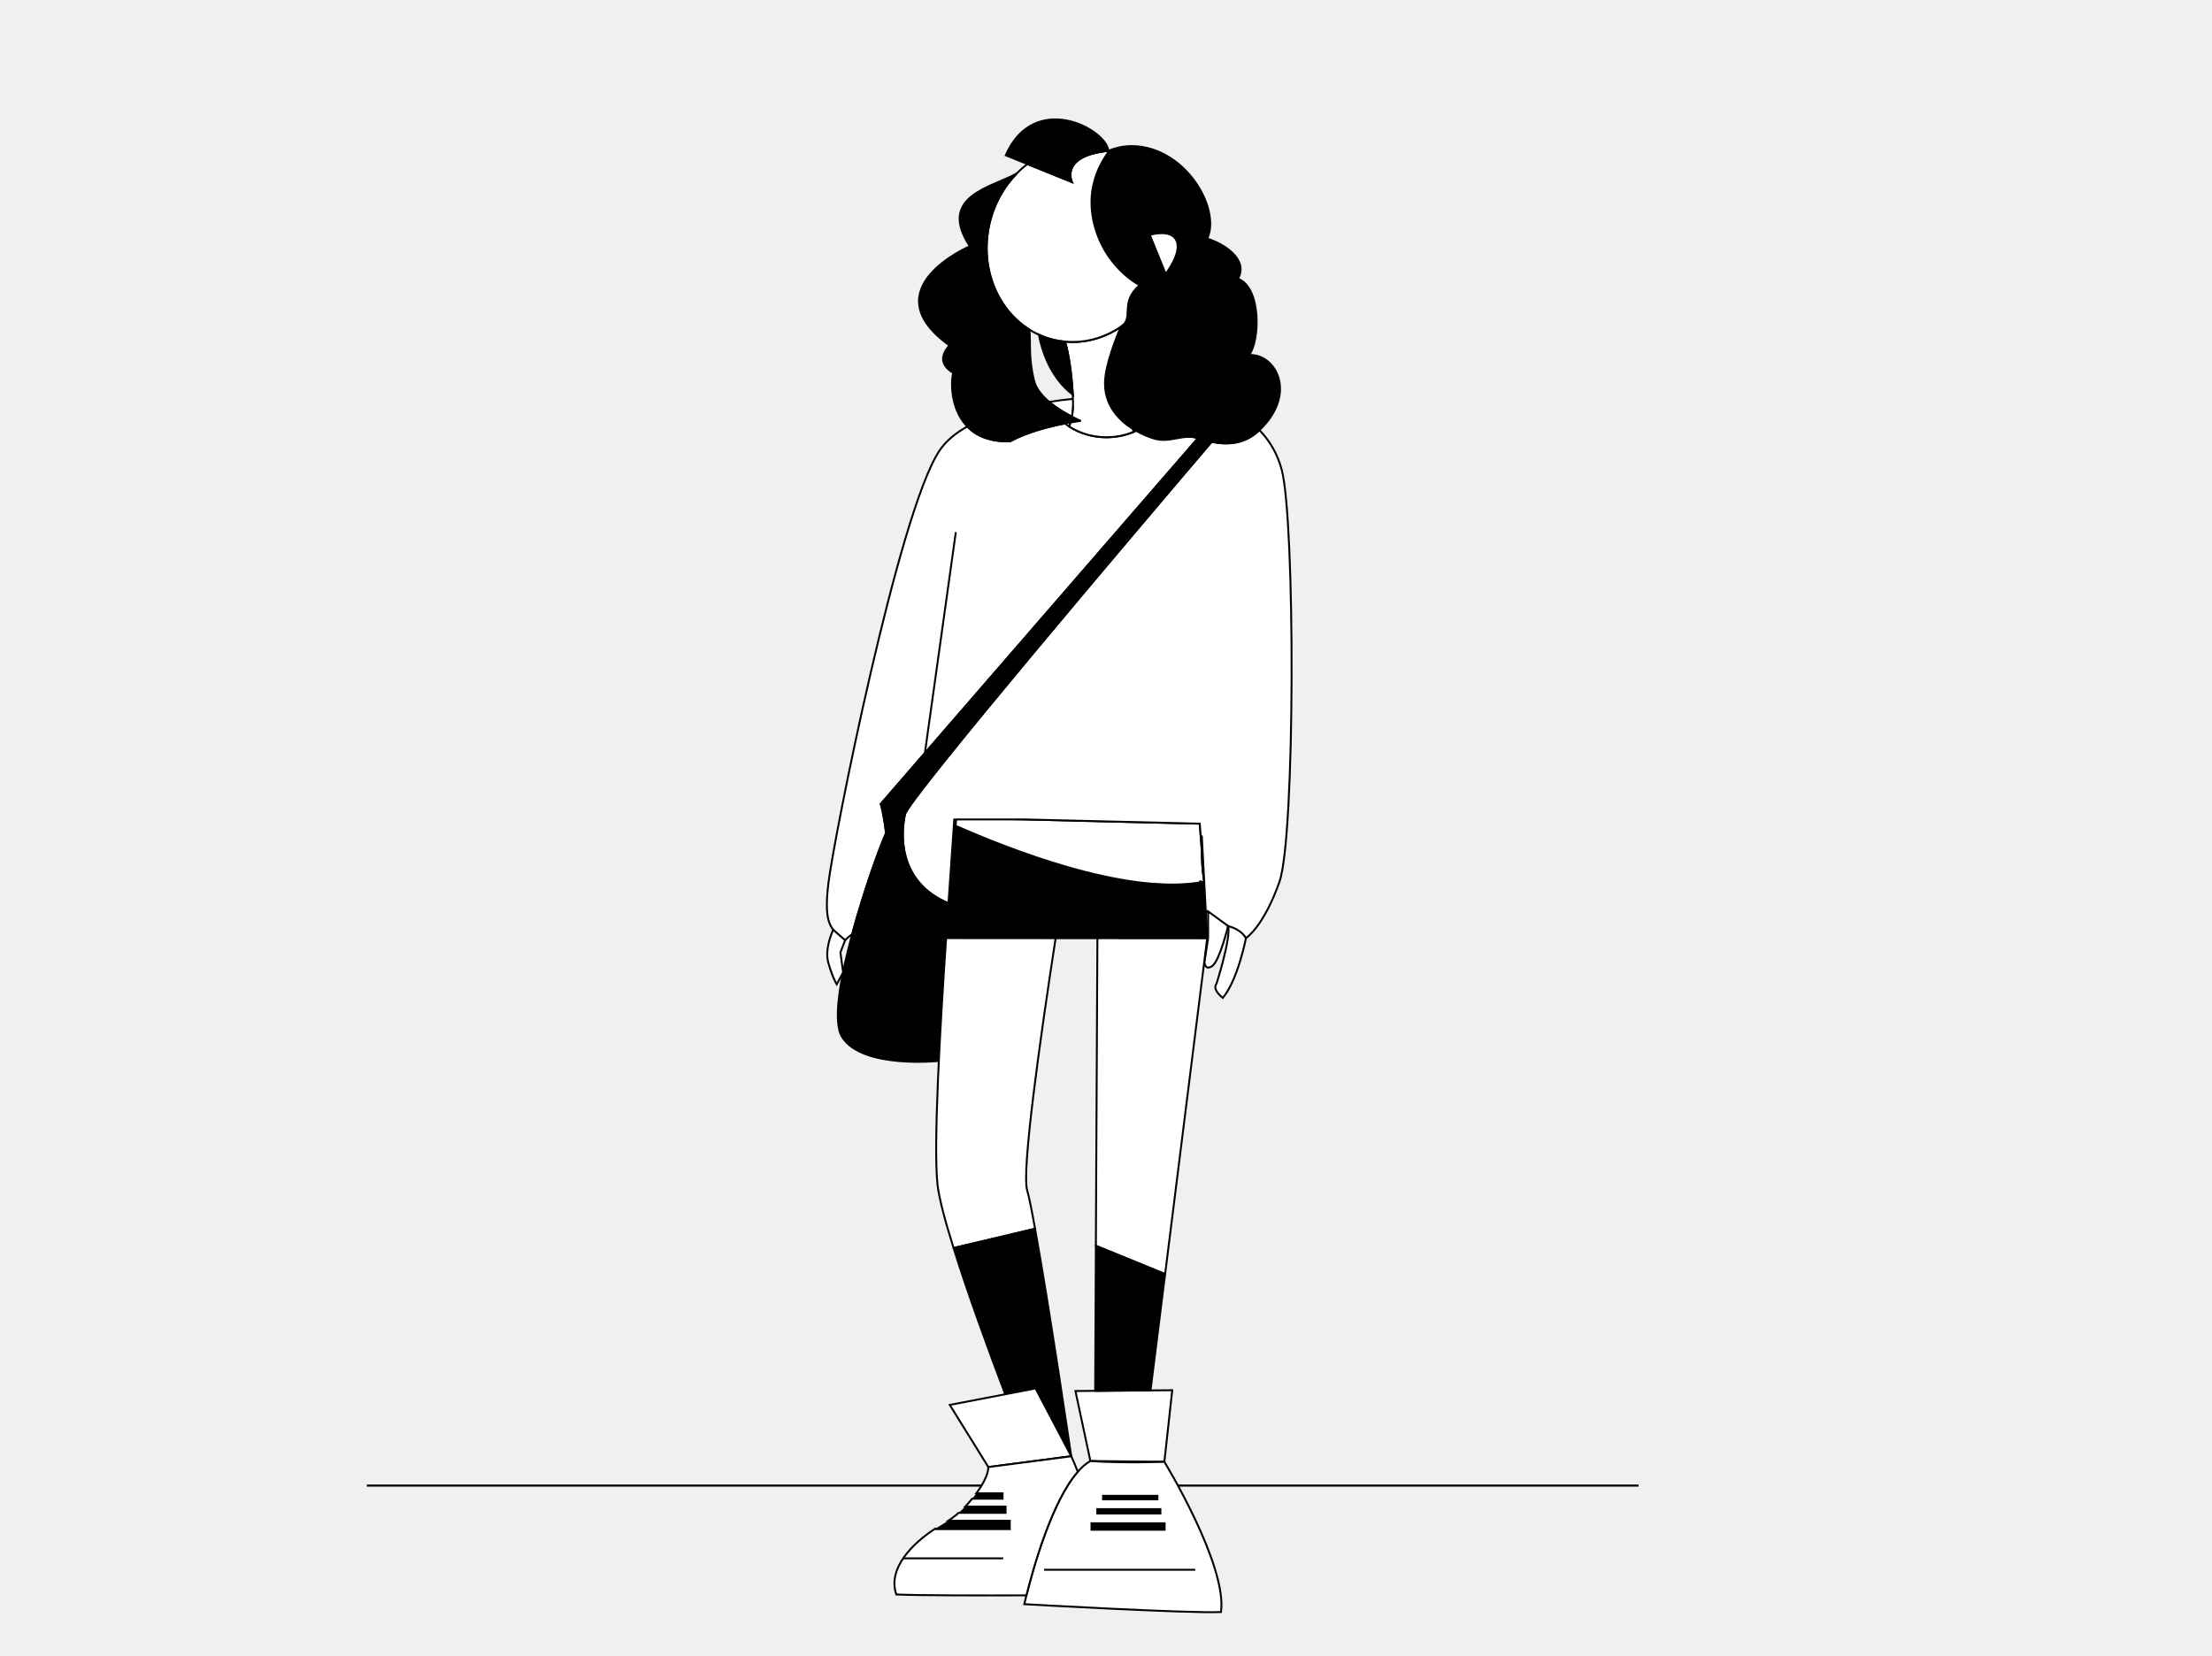
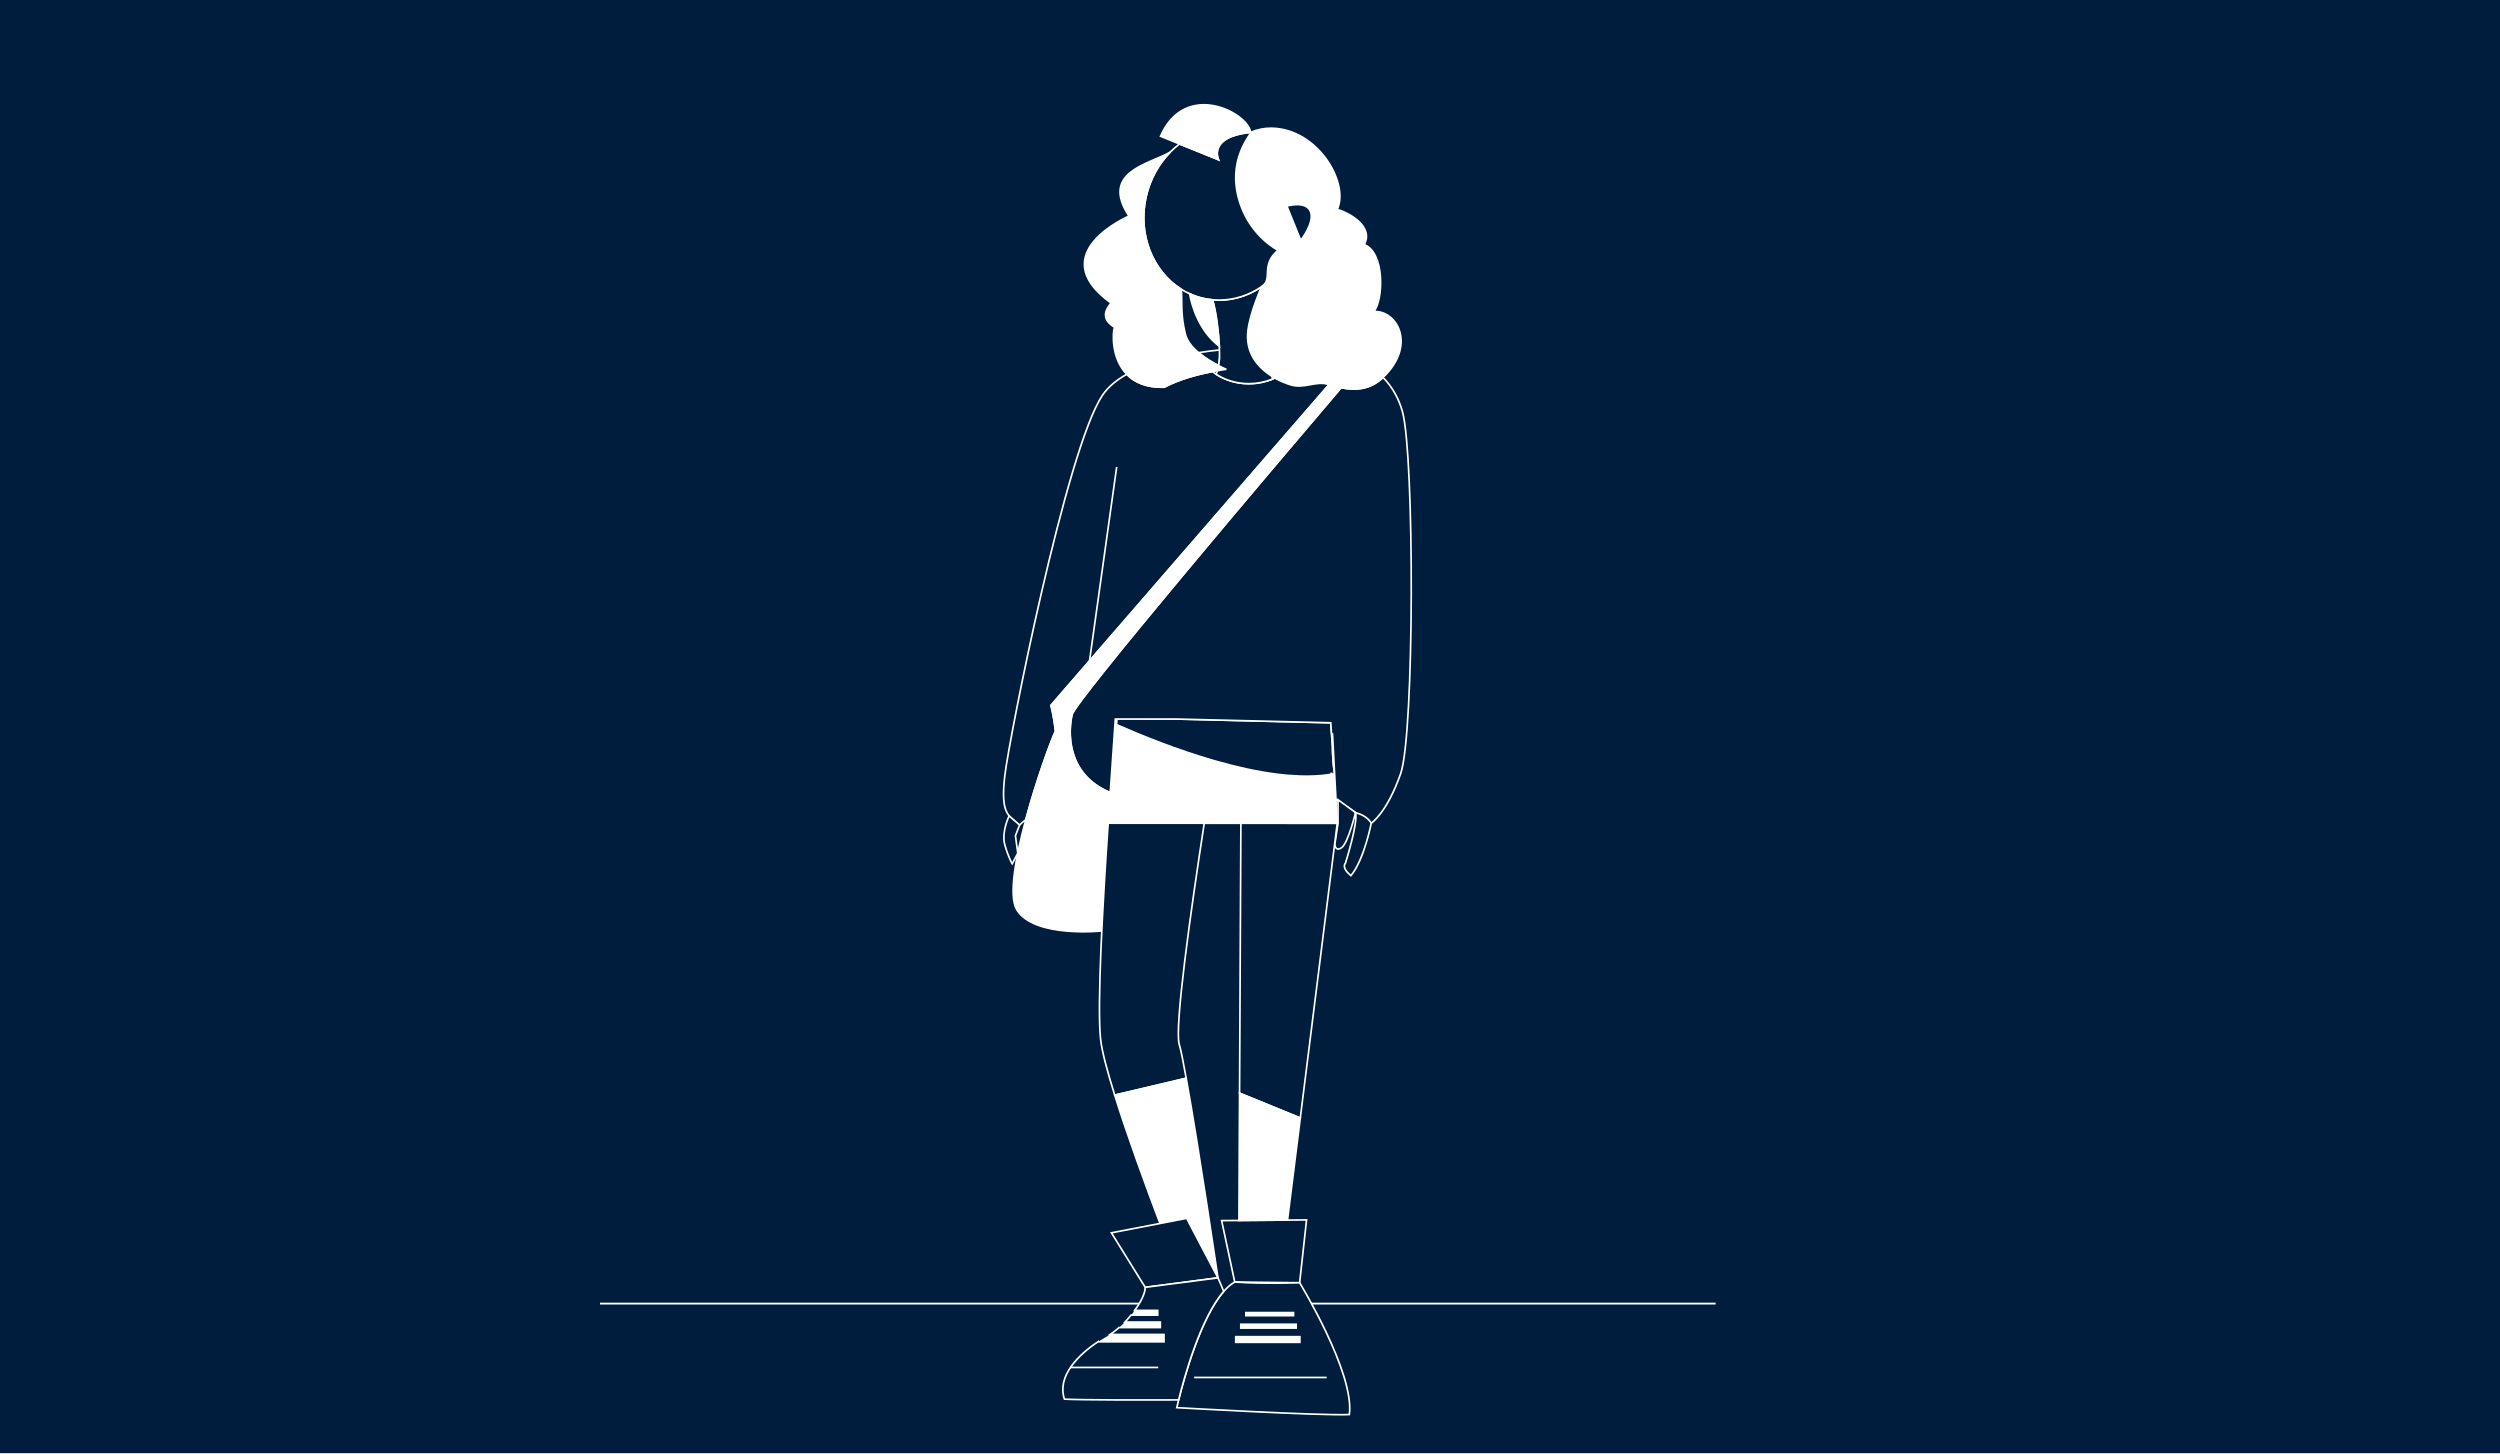
- <svg xmlns="http://www.w3.org/2000/svg" xmlns:xlink="http://www.w3.org/1999/xlink" width="621px" height="465px" viewBox="0 0 621 465" version="1.1">
-   <defs>
-     <rect id="path-1" x="-3.98207257e-15" y="8.37085093e-16" width="357" height="699" />
-   </defs>
-   <g id="Artboard" stroke="none" stroke-width="1" fill="none" fill-rule="evenodd">
-     <g id="g_04" transform="translate(103, -103)">
-       <rect id="Rectangle" x="0" y="0" width="357" height="699" />
-       <g id="Clipped">
-         <mask id="mask-2" fill="white">
-           <use xlink:href="#path-1" />
-         </mask>
-         <g id="Rectangle" />
-         <g id="Group" mask="url(#mask-2)">
-           <g transform="translate(-583.8003, 136.528)">
-             <g id="Layer3" transform="translate(0, 383.6186)" stroke="#000000" stroke-width="0.59">
-               <rect id="Rectangle" x="1.85082926e-14" y="0" width="967.293" height="179.07" />
-             </g>
-             <g id="Group" transform="translate(712.9344, 0)">
-               <path d="M105.873,213.705 L105.918,213.694 C105.454,209.473 105.268,205.114 105.255,201.094 L106.775,229.947 L33.47,229.892 L36.13,191.289 C38.596,192.843 41.401,194.549 44.455,196.303 L36.351,196.107 L36.13,198.347 C44.115,201.875 55.612,206.52 67.692,209.985 L67.692,209.985 C81.045,213.815 95.11,216.205 105.918,214.043 L105.873,213.705 Z" id="Path" stroke="#000000" stroke-width="0.54" fill="#000000" />
-               <path d="M105.873,213.705 L105.851,213.71 L105.873,213.705 C105.873,213.705 105.918,214.043 105.918,214.043 C95.11,216.205 81.045,213.815 67.692,209.985 L67.692,209.985 C55.612,206.52 44.115,201.875 36.13,198.347 L36.351,196.107 L104.694,197.758 L105.255,205.216 C105.268,207.926 105.44,210.855 105.873,213.705 Z M96.316,214.857 L96.378,214.857 L96.241,214.855 L96.316,214.857 Z M96.175,214.854 L96.236,214.855 L96.099,214.853 L96.175,214.854 Z M96.029,214.852 L96.095,214.853 L95.958,214.85 L96.029,214.852 Z M95.887,214.849 L95.949,214.85 L95.821,214.847 L95.887,214.849 Z M95.746,214.846 L95.808,214.847 L95.68,214.844 L95.746,214.846 Z M95.6,214.842 L95.662,214.843 L95.538,214.839 L95.6,214.842 Z M95.459,214.837 L95.521,214.839 L95.397,214.835 L95.459,214.837 Z M95.313,214.832 L95.375,214.834 L95.255,214.83 L95.313,214.832 Z M95.171,214.827 L95.233,214.829 L95.114,214.825 L95.171,214.827 Z M95.026,214.821 L95.088,214.823 L94.973,214.819 L95.026,214.821 Z M94.884,214.815 L94.942,214.817 L94.831,214.812 L94.884,214.815 Z M94.738,214.808 L94.796,214.811 L94.69,214.806 L94.738,214.808 Z M94.593,214.801 L94.65,214.804 L94.548,214.798 L94.593,214.801 Z M94.447,214.793 L94.504,214.796 L94.403,214.791 L94.447,214.793 Z M94.305,214.785 L94.358,214.789 L94.261,214.783 L94.305,214.785 Z M94.16,214.777 L94.213,214.78 L94.12,214.774 L94.16,214.777 Z M94.014,214.768 L94.067,214.771 L93.974,214.765 L94.014,214.768 Z M93.868,214.758 L93.921,214.762 L93.833,214.756 L93.868,214.758 Z M93.722,214.748 L93.775,214.752 L93.687,214.746 L93.722,214.748 Z M93.576,214.738 L93.629,214.742 L93.545,214.736 L93.576,214.738 Z M93.431,214.728 L93.479,214.731 L93.4,214.725 L93.431,214.728 Z M93.285,214.716 L93.333,214.72 L93.254,214.714 L93.285,214.716 Z M93.139,214.705 L93.183,214.709 L93.112,214.702 L93.139,214.705 Z M92.993,214.693 L93.037,214.696 L92.967,214.69 L92.993,214.693 Z M92.847,214.68 L92.891,214.684 L92.821,214.678 L92.847,214.68 Z M92.697,214.667 L92.741,214.671 L92.675,214.665 L92.697,214.667 Z M92.551,214.654 L92.591,214.657 L92.529,214.652 L92.551,214.654 Z M92.405,214.64 L92.445,214.644 L92.388,214.638 L92.405,214.64 Z M92.26,214.626 L92.295,214.63 L92.242,214.624 L92.26,214.626 Z M92.109,214.611 L92.145,214.614 L92.092,214.61 L92.109,214.611 Z M91.964,214.596 L91.995,214.599 L91.946,214.595 L91.964,214.596 Z M91.813,214.58 L91.844,214.584 L91.8,214.579 L91.813,214.58 Z M105.237,213.876 C105.122,213.906 105.012,213.934 104.897,213.962 C104.782,213.989 104.671,214.016 104.557,214.043 C104.782,213.99 105.012,213.935 105.237,213.876 Z" id="Shape" stroke="#000000" stroke-width="0.54" fill="#FFFFFF" />
-               <path d="M91.018,84.692 C95.503,86.223 99.93,88.216 104.177,89.524 L15.142,192.215 C15.142,192.215 16.025,195.159 16.618,200.46 C15.115,203.614 10.524,216.13 7.109,228.807 C6.335,229.329 5.673,229.899 5.129,230.496 C1.594,227.552 -1.057,226.963 0.415,214.595 C1.886,202.227 20.152,110.055 31.641,92.975 C33.435,90.304 36.126,88.08 39.431,86.241 C41.883,88.773 45.661,90.539 51.405,90.394 C56.381,87.705 62.668,86.163 66.826,85.372 C67.211,85.679 67.617,85.965 68.041,86.235 L68.108,86.279 C71.028,88.153 74.621,89.253 78.505,89.253 C81.204,89.253 83.763,88.722 86.051,87.763 L86.109,87.74 C87.943,86.977 89.604,85.943 91.018,84.692 Z M121.444,87.243 C124.233,90.141 126.455,93.794 127.67,98.276 C131.501,112.411 131.501,201.343 127.083,214.006 C122.664,226.669 117.653,229.908 117.653,229.908 L106.373,222.256 L105.255,201.094 C105.268,205.114 105.454,209.473 105.918,213.694 C105.918,213.694 105.873,213.705 105.873,213.705 C105.44,210.855 105.268,207.926 105.255,205.216 L104.694,197.758 L55.581,196.572 L35.768,196.572 L34.142,220.119 C19.856,214.16 20.74,200.46 21.92,195.159 C22.896,190.761 86.405,115.895 108.008,90.537 C112.894,91.51 117.45,91.044 121.444,87.243 Z" id="Shape" stroke="#000000" stroke-width="0.54" fill="#FFFFFF" />
-               <path d="M104.177,89.524 C105.427,89.931 106.669,90.267 107.888,90.513 L108.008,90.537 C86.405,115.895 22.896,190.761 21.92,195.159 C20.775,200.294 19.914,213.31 32.847,219.538 L34.142,220.119 C32.816,236.68 31.641,264.362 31.641,264.362 C31.641,264.362 9.839,266.717 4.245,257.589 C1.603,253.286 3.812,240.972 7.109,228.807 L7.268,228.213 C10.666,215.742 15.137,203.565 16.618,200.46 C16.025,195.159 15.142,192.215 15.142,192.215 L104.177,89.524 Z" id="Path" stroke="#000000" stroke-width="0.54" fill="#000000" />
-               <path d="M85.499,83.121 C87.298,83.491 89.087,84.027 90.872,84.642 L91.014,84.691 C89.586,85.954 87.907,86.992 86.051,87.754 L86.051,87.763 L84.297,88.397 L86.051,87.754 L85.499,83.121 Z M62.416,79.32 C64.688,78.964 66.976,78.674 69.248,78.45 C69.234,80.278 69.088,81.978 68.792,83.464 C66.994,82.549 64.528,81.126 62.416,79.32 Z M89.639,77.404 C88.685,79.643 87.298,80.711 85.3,81.447 L84.828,77.457 L89.639,77.404 Z" id="Shape" stroke="#000000" stroke-width="0.54" fill="#FFFFFF" />
-               <path d="M82.548,58.233 L86.051,87.763 L84.297,88.397 L84.235,88.414 L82.636,88.816 L82.137,88.912 L80.842,89.104 L80.316,89.164 L78.505,89.253 L77.082,89.202 L76.627,89.156 L75.69,89.055 L75.182,88.967 L74.329,88.814 L73.834,88.694 L72.999,88.481 L72.557,88.341 L71.704,88.057 L71.342,87.914 L70.445,87.542 L70.18,87.418 L69.221,86.936 L69.08,86.857 L68.041,86.235 C68.585,84.882 68.938,83.171 69.115,81.229 C69.133,80.084 69.102,78.739 69.031,77.284 L69.093,77.333 C68.744,72.486 67.922,65.87 66.866,62.404 C72.447,62.937 77.926,61.374 82.548,58.233 Z" id="Path" stroke="#000000" stroke-width="0.54" fill="#FFFFFF" />
-               <path d="M59.178,60.296 C58.373,59.926 57.6,59.499 56.858,59.03 L56.752,58.963 C47.742,53.267 42.921,41.51 45.599,29.515 C46.858,23.849 49.616,18.94 53.292,15.201 C54.242,14.23 55.249,13.338 56.319,12.541 L68.784,17.584 C68.784,17.584 65.253,10.236 79.035,8.83 L79.088,8.848 C79.764,9.244 90.501,15.987 91.694,42.64 L91.707,42.946 C91.778,44.475 91.809,46.067 91.809,47.727 C89.586,52.052 86.396,55.634 82.636,58.173 L82.548,58.233 C78.505,60.982 73.803,62.522 68.951,62.506 L66.866,62.404 L66.773,62.397 C65.854,62.328 64.935,62.182 64.016,61.977 C62.438,61.626 60.936,61.118 59.522,60.45 L59.178,60.296 Z" id="Path" stroke="#000000" stroke-width="0.54" fill="#FFFFFF" />
-               <path d="M82.548,58.233 L82.636,58.173 C86.396,55.634 82.075,51.463 87.832,46.549 C87.832,46.549 79.384,42.331 75.787,31.828 C70.909,17.604 79.618,9.158 79.088,8.848 L79.057,8.827 C81.279,7.898 83.462,7.489 85.588,7.495 L85.782,7.497 C100.536,7.713 110.685,24.972 106.784,33.486 C111.202,34.811 118.493,39.229 115.4,44.75 C122.028,47.18 121.586,62.419 118.493,66.173 C126.004,65.732 132.191,76.996 121.467,87.227 L121.4,87.287 C117.415,91.048 112.877,91.506 108.008,90.537 L107.888,90.513 C106.669,90.267 105.427,89.931 104.177,89.524 L104.075,89.493 C99.868,88.174 96.135,91.06 91.681,89.551 C91.681,89.551 76.551,85.39 78.217,72.161 C78.96,66.302 82.548,58.233 82.548,58.233 Z M62.438,79.341 C64.551,81.136 66.998,82.556 68.792,83.464 L68.823,83.482 C70.281,84.242 71.289,84.652 71.289,84.652 C71.289,84.652 70.18,84.778 68.404,85.1 L66.95,85.348 L66.826,85.372 C62.668,86.163 56.381,87.705 51.405,90.394 C45.661,90.539 41.883,88.773 39.431,86.241 L39.4,86.211 C34.411,81.069 34.906,72.806 35.498,71.179 C31.522,68.75 32.184,66.1 34.394,63.449 C12.301,47.548 40.138,35.621 40.138,35.621 C30.859,21.486 46.545,19.057 53.292,15.188 L53.292,15.201 C49.616,18.94 46.858,23.849 45.599,29.515 C42.913,41.557 47.778,53.359 56.858,59.03 L56.858,59.042 C57.269,62.414 56.5,66.622 58.17,73.374 C58.727,75.618 60.415,77.638 62.416,79.32 L62.438,79.341 Z M59.522,60.45 C60.936,61.118 62.438,61.626 64.016,61.977 C64.935,62.182 65.854,62.328 66.773,62.397 L66.866,62.404 C68.09,66.42 68.801,72.46 69.031,77.284 C62.717,72.439 60.366,64.875 59.522,60.45 Z M56.319,12.541 C56.601,12.324 56.319,12.541 56.319,12.541 L50.225,10.075 C58.179,-8.035 78.284,2.566 79.057,8.827 L79.035,8.83 C65.253,10.236 68.784,17.584 68.784,17.584 L56.319,12.541 Z" id="Shape" stroke="#000000" stroke-width="0.54" fill="#000000" />
-               <path d="M90.66,32.421 C90.66,32.421 96.722,30.577 98.198,34.111 C99.67,37.645 95.105,43.387 95.105,43.387 L90.66,32.421 Z" id="Path" stroke="#000000" stroke-width="0.54" fill="#FFFFFF" />
-               <path d="M112.638,226.506 C112.638,226.506 110.274,236.233 108.211,237.706 C106.152,239.178 106.001,236.675 106.001,236.675 L107.035,229.902 L107.035,222.393 L112.638,226.506 Z" id="Path" stroke="#000000" stroke-width="0.54" fill="#FFFFFF" />
-               <path d="M117.653,229.908 C117.653,229.908 115.431,241.534 111.158,246.688 C107.919,244.037 109.391,242.712 109.391,242.712 C109.391,242.712 113.531,229.736 112.638,226.506 C116.606,227.546 117.653,229.908 117.653,229.908 Z" id="Path" stroke="#000000" stroke-width="0.54" fill="#FFFFFF" />
-               <path d="M1.793,227.56 C1.793,227.56 -0.761,232.726 0.415,236.849 C1.594,240.972 2.774,242.886 2.774,242.886 L4.555,239.503 L3.804,233.904 L5.129,230.496 L1.793,227.56 Z" id="Path" stroke="#000000" stroke-width="0.54" fill="#FFFFFF" />
-               <line x1="27.518" y1="177.94" x2="36.205" y2="115.892" id="Path" stroke="#000000" stroke-width="0.54" />
-               <path d="M75.522,316.29 L94.959,324.231 L106.775,229.947 L75.951,229.924 L75.522,316.29 Z M35.578,316.916 C33.183,309.284 31.455,302.801 31.049,298.963 C29.904,288.154 31.738,255.404 33.483,229.892 L64.224,229.915 C59.858,258.244 54.626,295.365 56.235,300.73 C56.752,302.454 57.538,306.35 58.448,311.507 L35.578,316.916 Z" id="Shape" stroke="#000000" stroke-width="0.54" fill="#FFFFFF" />
-               <polygon id="Path" stroke="#000000" stroke-width="0.54" fill="#FFFFFF" points="96.961 356.848 94.752 376.946 73.984 376.725 69.787 357.068" />
-               <path d="M56.107,414.116 C57.896,406.956 63.154,388.006 70.454,379.737 L70.507,379.676 C71.611,378.408 72.778,377.401 73.984,376.725 C83.042,377.387 94.752,376.946 94.752,376.946 C94.752,376.946 112.426,405.878 110.659,419.13 C101.821,419.572 55.426,416.921 55.426,416.921 C55.426,416.921 55.629,416.007 56.027,414.448 L56.107,414.116 Z" id="Path" stroke="#000000" stroke-width="0.54" fill="#FFFFFF" />
-               <path d="M50.075,357.974 C45.462,345.8 39.585,329.739 35.578,316.916 L58.448,311.507 C60.379,322.129 62.92,338.097 64.975,351.41 L68.607,375.382 L58.594,356.335 L50.075,357.974 Z M75.319,357.024 L90.863,356.901 L94.959,324.231 L75.522,316.29 L75.319,357.024 Z" id="Shape" stroke="#000000" stroke-width="0.54" fill="#000000" />
-               <polygon id="Path" stroke="#000000" stroke-width="0.54" fill="#FFFFFF" points="58.594 356.335 68.607 375.382 45.338 378.421 34.513 360.973" />
-               <path d="M41.976,385.785 C44.031,383.006 45.338,380.245 45.338,378.421 L68.607,375.382 C69.287,376.888 69.901,378.337 70.454,379.737 C63.044,388.139 57.728,407.557 56.027,414.448 C44.031,414.492 25.335,414.492 19.49,414.2 C16.967,406.828 24.156,399.8 30.284,395.807 L30.284,395.851 L51.348,395.851 L51.348,393.497 L34.098,393.497 L35.127,392.786 C35.512,392.485 35.9,392.185 36.285,391.88 L36.974,391.288 L50.168,391.288 L50.168,389.521 L38.839,389.521 L39.546,388.784 L40.787,387.313 L49.324,387.313 L49.324,385.785 L41.976,385.785 Z" id="Path" stroke="#000000" stroke-width="0.54" fill="#FFFFFF" />
-               <g transform="translate(21.42499, 385.7845)">
-                 <line x1="0" y1="18.269" x2="28.08" y2="18.269" id="Path" stroke="#000000" stroke-width="0.54" />
-                 <line x1="39.569" y1="21.476" x2="81.987" y2="21.476" id="Path" stroke="#000000" stroke-width="0.54" />
-                 <path d="M12.673,7.712 L29.923,7.712 L29.923,10.067 L8.859,10.067 L8.859,10.023 L11.32,8.538 C11.776,8.287 12.226,8.013 12.673,7.712 Z" id="Path" fill="#000000" />
-                 <path d="M17.414,3.737 L28.743,3.737 L28.743,5.504 L15.549,5.504 C16.19,4.943 16.817,4.351 17.414,3.737 Z" id="Path" fill="#000000" />
-                 <polygon id="Path" fill="#000000" points="20.551 0 20.021 0.751 19.362 1.528 27.899 1.528 27.899 0" />
-                 <rect id="Rectangle" fill="#000000" x="52.603" y="8.154" width="21.062" height="2.356" />
-                 <rect id="Rectangle" fill="#000000" x="54.225" y="4.179" width="18.263" height="1.767" />
-                 <rect id="Rectangle" fill="#000000" x="55.842" y="0.442" width="15.802" height="1.529" />
-               </g>
-             </g>
-           </g>
-         </g>
-       </g>
+ <svg xmlns="http://www.w3.org/2000/svg" width="800" height="465" viewBox="0 0 800 465" fill="none">
+   <g clip-path="url(#clip0_632_1325)">
+     <rect width="800" height="465" fill="#001D3D" />
+     <mask id="mask0_632_1325" style="mask-type:alpha" maskUnits="userSpaceOnUse" x="192" y="-103" width="357" height="699">
+       <path d="M549 -103H192V596H549V-103Z" fill="white" />
+     </mask>
+     <g mask="url(#mask0_632_1325)">
+       <path d="M575.493 417.146H-391.8V596.217H575.493V417.146Z" stroke="white" stroke-width="0.59" />
+       <path fill-rule="evenodd" clip-rule="evenodd" d="M427.007 247.232L427.052 247.221C426.588 243.001 426.402 238.642 426.389 234.622L427.909 263.475L354.604 263.42L357.264 224.817C359.73 226.371 362.536 228.077 365.589 229.831L357.485 229.635L357.264 231.875C365.249 235.403 376.746 240.048 388.826 243.513C402.179 247.343 416.244 249.733 427.052 247.571L427.007 247.232Z" fill="white" stroke="white" stroke-width="0.54" />
+       <path fill-rule="evenodd" clip-rule="evenodd" d="M427.007 247.233L426.985 247.238L427.007 247.233L427.052 247.571C416.244 249.733 402.179 247.343 388.826 243.513C376.746 240.048 365.249 235.403 357.264 231.875L357.485 229.635L425.828 231.286L426.389 238.744C426.402 241.454 426.574 244.383 427.007 247.233ZM417.45 248.385L417.512 248.385L417.375 248.383L417.45 248.385ZM417.309 248.382L417.37 248.383L417.233 248.381L417.309 248.382ZM417.163 248.38L417.229 248.381L417.092 248.378L417.163 248.38ZM417.021 248.377L417.083 248.378L416.955 248.375L417.021 248.377ZM416.88 248.373L416.942 248.375L416.814 248.372L416.88 248.373ZM416.734 248.37L416.796 248.371L416.672 248.367L416.734 248.37ZM416.593 248.365L416.655 248.367L416.531 248.363L416.593 248.365ZM416.447 248.36L416.509 248.362L416.389 248.358L416.447 248.36ZM416.306 248.355L416.367 248.357L416.248 248.353L416.306 248.355ZM416.16 248.349L416.222 248.351L416.107 248.347L416.16 248.349ZM416.018 248.343L416.076 248.345L415.965 248.34L416.018 248.343ZM415.873 248.336L415.93 248.339L415.824 248.334L415.873 248.336ZM415.727 248.329L415.784 248.332L415.683 248.326L415.727 248.329ZM415.581 248.321L415.638 248.324L415.537 248.319L415.581 248.321ZM415.439 248.313L415.493 248.316L415.395 248.311L415.439 248.313ZM415.294 248.305L415.347 248.308L415.254 248.302L415.294 248.305ZM415.148 248.296L415.201 248.299L415.108 248.293L415.148 248.296ZM415.002 248.286L415.055 248.29L414.967 248.284L415.002 248.286ZM414.856 248.276L414.909 248.28L414.821 248.274L414.856 248.276ZM414.71 248.266L414.763 248.27L414.679 248.264L414.71 248.266ZM414.565 248.256L414.613 248.259L414.534 248.253L414.565 248.256ZM414.419 248.244L414.467 248.248L414.388 248.242L414.419 248.244ZM414.273 248.233L414.317 248.237L414.246 248.23L414.273 248.233ZM414.127 248.221L414.171 248.224L414.101 248.218L414.127 248.221ZM413.981 248.208L414.026 248.212L413.955 248.206L413.981 248.208ZM413.831 248.195L413.875 248.199L413.809 248.193L413.831 248.195ZM413.685 248.182L413.725 248.185L413.663 248.18L413.685 248.182ZM413.539 248.168L413.579 248.172L413.522 248.166L413.539 248.168ZM413.394 248.154L413.429 248.157L413.376 248.152L413.394 248.154ZM413.243 248.139L413.279 248.142L413.226 248.138L413.243 248.139ZM413.098 248.124L413.129 248.127L413.08 248.123L413.098 248.124ZM412.947 248.108L412.978 248.112L412.934 248.107L412.947 248.108ZM426.371 247.404C426.256 247.434 426.146 247.462 426.031 247.49C425.916 247.517 425.806 247.544 425.691 247.571C425.916 247.518 426.146 247.463 426.371 247.404Z" fill="#001D3D" />
+       <path d="M427.007 247.233L426.985 247.238L427.007 247.233ZM427.007 247.233L427.052 247.571C416.244 249.733 402.179 247.343 388.826 243.513C376.746 240.048 365.249 235.403 357.264 231.875L357.485 229.635L425.828 231.286L426.389 238.744C426.402 241.454 426.574 244.383 427.007 247.233ZM417.45 248.385L417.512 248.385L417.375 248.383L417.45 248.385ZM417.309 248.382L417.37 248.383L417.233 248.381L417.309 248.382ZM417.163 248.38L417.229 248.381L417.092 248.378L417.163 248.38ZM417.021 248.377L417.083 248.378L416.955 248.375L417.021 248.377ZM416.88 248.373L416.942 248.375L416.814 248.372L416.88 248.373ZM416.734 248.37L416.796 248.371L416.672 248.367L416.734 248.37ZM416.593 248.365L416.655 248.367L416.531 248.363L416.593 248.365ZM416.447 248.36L416.509 248.362L416.389 248.358L416.447 248.36ZM416.306 248.355L416.367 248.357L416.248 248.353L416.306 248.355ZM416.16 248.349L416.222 248.351L416.107 248.347L416.16 248.349ZM416.018 248.343L416.076 248.345L415.965 248.34L416.018 248.343ZM415.873 248.336L415.93 248.339L415.824 248.334L415.873 248.336ZM415.727 248.329L415.784 248.332L415.683 248.326L415.727 248.329ZM415.581 248.321L415.638 248.324L415.537 248.319L415.581 248.321ZM415.439 248.313L415.493 248.316L415.395 248.311L415.439 248.313ZM415.294 248.305L415.347 248.308L415.254 248.302L415.294 248.305ZM415.148 248.296L415.201 248.299L415.108 248.293L415.148 248.296ZM415.002 248.286L415.055 248.29L414.967 248.284L415.002 248.286ZM414.856 248.276L414.909 248.28L414.821 248.274L414.856 248.276ZM414.71 248.266L414.763 248.27L414.679 248.264L414.71 248.266ZM414.565 248.256L414.613 248.259L414.534 248.253L414.565 248.256ZM414.419 248.244L414.467 248.248L414.388 248.242L414.419 248.244ZM414.273 248.233L414.317 248.237L414.246 248.23L414.273 248.233ZM414.127 248.221L414.171 248.224L414.101 248.218L414.127 248.221ZM413.981 248.208L414.026 248.212L413.955 248.206L413.981 248.208ZM413.831 248.195L413.875 248.199L413.809 248.193L413.831 248.195ZM413.685 248.182L413.725 248.185L413.663 248.18L413.685 248.182ZM413.539 248.168L413.579 248.172L413.522 248.166L413.539 248.168ZM413.394 248.154L413.429 248.157L413.376 248.152L413.394 248.154ZM413.243 248.139L413.279 248.142L413.226 248.138L413.243 248.139ZM413.098 248.124L413.129 248.127L413.08 248.123L413.098 248.124ZM412.947 248.108L412.978 248.112L412.934 248.107L412.947 248.108ZM426.371 247.404C426.256 247.434 426.146 247.462 426.031 247.49C425.916 247.517 425.806 247.544 425.691 247.571C425.916 247.518 426.146 247.463 426.371 247.404Z" stroke="white" stroke-width="0.54" />
+       <path fill-rule="evenodd" clip-rule="evenodd" d="M412.152 118.22C416.637 119.751 421.064 121.744 425.311 123.051L336.276 225.742C336.276 225.742 337.159 228.687 337.752 233.988C336.249 237.142 331.658 249.658 328.243 262.335C327.469 262.857 326.807 263.427 326.263 264.024C322.728 261.08 320.077 260.491 321.549 248.123C323.02 235.754 341.286 143.583 352.775 126.503C354.569 123.832 357.26 121.608 360.565 119.769C363.017 122.301 366.795 124.067 372.539 123.922C377.515 121.233 383.802 119.69 387.96 118.9C388.345 119.207 388.751 119.493 389.175 119.762L389.242 119.807C392.162 121.681 395.755 122.781 399.639 122.781C402.338 122.781 404.897 122.25 407.186 121.291L407.243 121.268C409.077 120.505 410.738 119.471 412.152 118.22ZM442.579 120.771C445.367 123.669 447.589 127.322 448.804 131.804C452.635 145.939 452.635 234.871 448.217 247.534C443.798 260.196 438.787 263.436 438.787 263.436L427.507 255.784L426.389 234.622C426.402 238.642 426.588 243.001 427.052 247.221L427.007 247.232C426.574 244.383 426.402 241.454 426.389 238.744L425.828 231.286L376.715 230.1H356.902L355.276 253.647C340.99 247.687 341.874 233.988 343.054 228.687C344.03 224.289 407.539 149.422 429.142 124.065C434.029 125.037 438.584 124.572 442.579 120.771Z" fill="#001D3D" stroke="white" stroke-width="0.54" />
+       <path fill-rule="evenodd" clip-rule="evenodd" d="M425.311 123.052C426.561 123.459 427.803 123.794 429.022 124.041L429.142 124.065C407.539 149.423 344.03 224.289 343.054 228.687C341.91 233.822 341.048 246.838 353.981 253.066L355.276 253.647C353.95 270.208 352.775 297.89 352.775 297.89C352.775 297.89 330.973 300.245 325.38 291.117C322.737 286.814 324.947 274.5 328.243 262.335L328.402 261.741C331.8 249.27 336.271 237.093 337.752 233.988C337.16 228.687 336.276 225.743 336.276 225.743L425.311 123.052Z" fill="white" stroke="white" stroke-width="0.54" />
+       <path fill-rule="evenodd" clip-rule="evenodd" d="M406.633 116.649C408.431 117.019 410.221 117.555 412.006 118.17L412.147 118.219C410.72 119.482 409.041 120.52 407.185 121.282V121.291L405.431 121.925L407.185 121.282L406.633 116.649ZM383.55 112.848C385.821 112.492 388.11 112.202 390.381 111.978C390.368 113.806 390.222 115.506 389.926 116.992C388.128 116.077 385.662 114.654 383.55 112.848ZM410.773 110.932C409.819 113.171 408.431 114.239 406.434 114.975L405.961 110.985L410.773 110.932Z" fill="#001D3D" stroke="white" stroke-width="0.54" />
+       <path fill-rule="evenodd" clip-rule="evenodd" d="M403.682 91.761L407.186 121.291L405.431 121.925L405.37 121.941L403.77 122.344L403.271 122.44L401.976 122.632L401.45 122.692L399.639 122.781L398.216 122.73L397.761 122.684L396.824 122.583L396.316 122.495L395.463 122.342L394.968 122.222L394.133 122.009L393.691 121.869L392.838 121.585L392.476 121.442L391.579 121.07L391.314 120.946L390.355 120.464L390.214 120.385L389.175 119.762C389.719 118.41 390.072 116.699 390.249 114.756C390.267 113.612 390.236 112.267 390.165 110.811L390.227 110.861C389.878 106.014 389.056 99.397 388 95.932C393.581 96.465 399.06 94.902 403.682 91.761Z" fill="#001D3D" stroke="white" stroke-width="0.54" />
+       <path fill-rule="evenodd" clip-rule="evenodd" d="M380.312 93.823C379.507 93.454 378.734 93.027 377.992 92.558L377.886 92.491C368.876 86.795 364.056 75.038 366.733 63.043C367.993 57.377 370.75 52.468 374.426 48.729C375.376 47.758 376.384 46.866 377.453 46.069L389.918 51.112C389.918 51.112 386.387 43.764 400.169 42.358L400.222 42.376C400.898 42.772 411.635 49.515 412.828 76.168L412.841 76.474C412.912 78.003 412.943 79.595 412.943 81.255C410.72 85.58 407.53 89.162 403.77 91.701L403.682 91.761C399.639 94.51 394.937 96.05 390.086 96.034L388 95.932L387.907 95.925C386.988 95.856 386.069 95.71 385.15 95.505C383.573 95.154 382.07 94.646 380.656 93.978L380.312 93.823Z" fill="#001D3D" stroke="white" stroke-width="0.54" />
+       <path fill-rule="evenodd" clip-rule="evenodd" d="M403.682 91.761L403.77 91.701C407.53 89.162 403.209 84.991 408.966 80.077C408.966 80.077 400.518 75.859 396.921 65.356C392.043 51.132 400.752 42.686 400.222 42.376L400.191 42.355C402.414 41.426 404.596 41.017 406.722 41.023L406.916 41.025C421.67 41.24 431.819 58.5 427.918 67.014C432.336 68.339 439.627 72.757 436.534 78.278C443.162 80.707 442.72 95.947 439.627 99.701C447.139 99.26 453.325 110.523 442.601 120.755L442.534 120.815C438.549 124.576 434.011 125.034 429.142 124.065L429.022 124.041C427.803 123.794 426.561 123.459 425.311 123.051L425.209 123.021C421.003 121.702 417.269 124.588 412.815 123.079C412.815 123.079 397.686 118.918 399.351 105.689C400.094 99.83 403.682 91.761 403.682 91.761ZM383.573 112.869C385.685 114.664 388.133 116.084 389.927 116.992L389.957 117.01C391.416 117.77 392.423 118.18 392.423 118.18C392.423 118.18 391.314 118.306 389.538 118.628L388.084 118.875L387.96 118.9C383.802 119.69 377.515 121.233 372.539 123.922C366.795 124.067 363.017 122.301 360.565 119.769L360.534 119.739C355.545 114.597 356.04 106.334 356.632 104.707C352.656 102.278 353.318 99.628 355.528 96.977C333.435 81.076 361.272 69.149 361.272 69.149C351.993 55.014 367.679 52.585 374.426 48.716V48.728C370.75 52.468 367.993 57.377 366.733 63.043C364.047 75.085 368.912 86.887 377.992 92.558V92.57C378.403 95.942 377.634 100.15 379.304 106.902C379.861 109.146 381.549 111.166 383.551 112.848L383.573 112.869ZM380.656 93.978C382.07 94.646 383.573 95.154 385.15 95.505C386.069 95.71 386.988 95.856 387.907 95.925L388 95.932C389.224 99.948 389.935 105.988 390.165 110.811C383.851 105.967 381.5 98.403 380.656 93.978ZM377.453 46.069C377.736 45.852 377.453 46.069 377.453 46.069L371.36 43.603C379.313 25.493 399.418 36.094 400.191 42.355L400.169 42.358C386.387 43.764 389.918 51.112 389.918 51.112L377.453 46.069Z" fill="white" stroke="white" stroke-width="0.54" />
+       <path fill-rule="evenodd" clip-rule="evenodd" d="M411.794 65.949C411.794 65.949 417.857 64.105 419.332 67.639C420.804 71.173 416.239 76.915 416.239 76.915L411.794 65.949Z" fill="#001D3D" stroke="white" stroke-width="0.54" />
+       <path fill-rule="evenodd" clip-rule="evenodd" d="M433.772 260.034C433.772 260.034 431.408 269.761 429.345 271.234C427.286 272.706 427.135 270.203 427.135 270.203L428.169 263.43V255.921L433.772 260.034Z" fill="#001D3D" stroke="white" stroke-width="0.54" />
+       <path fill-rule="evenodd" clip-rule="evenodd" d="M438.787 263.436C438.787 263.436 436.565 275.062 432.292 280.216C429.053 277.565 430.525 276.24 430.525 276.24C430.525 276.24 434.665 263.264 433.772 260.034C437.74 261.074 438.787 263.436 438.787 263.436Z" fill="#001D3D" stroke="white" stroke-width="0.54" />
+       <path fill-rule="evenodd" clip-rule="evenodd" d="M322.927 261.088C322.927 261.088 320.373 266.254 321.548 270.377C322.728 274.5 323.908 276.414 323.908 276.414L325.689 273.031L324.938 267.432L326.263 264.024L322.927 261.088Z" fill="#001D3D" stroke="white" stroke-width="0.54" />
+       <path d="M348.652 211.468L357.339 149.42" stroke="white" stroke-width="0.54" />
+       <path fill-rule="evenodd" clip-rule="evenodd" d="M396.656 349.817L416.093 357.759L427.909 263.475L397.085 263.452L396.656 349.817ZM356.712 350.444C354.317 342.812 352.589 336.329 352.183 332.491C351.038 321.682 352.872 288.932 354.617 263.42L385.358 263.443C380.992 291.772 375.76 328.893 377.369 334.258C377.886 335.982 378.672 339.878 379.583 345.035L356.712 350.444Z" fill="#001D3D" stroke="white" stroke-width="0.54" />
+       <path fill-rule="evenodd" clip-rule="evenodd" d="M418.095 390.375L415.886 410.474L395.118 410.253L390.921 390.596L418.095 390.375Z" fill="#001D3D" stroke="white" stroke-width="0.54" />
+       <path fill-rule="evenodd" clip-rule="evenodd" d="M377.241 447.644C379.03 440.484 384.288 421.534 391.588 413.265L391.641 413.204C392.745 411.936 393.912 410.929 395.118 410.253C404.176 410.916 415.886 410.474 415.886 410.474C415.886 410.474 433.56 439.406 431.793 452.658C422.955 453.1 376.56 450.449 376.56 450.449C376.56 450.449 376.763 449.535 377.161 447.976L377.241 447.644Z" fill="#001D3D" stroke="white" stroke-width="0.54" />
+       <path fill-rule="evenodd" clip-rule="evenodd" d="M371.209 391.502C366.596 379.328 360.72 363.267 356.712 350.444L379.583 345.035C381.514 355.657 384.054 371.625 386.109 384.938L389.741 408.91L379.728 389.863L371.209 391.502ZM396.453 390.552L411.997 390.429L416.094 357.759L396.656 349.817L396.453 390.552Z" fill="white" stroke="white" stroke-width="0.54" />
+       <path fill-rule="evenodd" clip-rule="evenodd" d="M379.728 389.863L389.741 408.91L366.473 411.949L355.647 394.501L379.728 389.863Z" fill="#001D3D" stroke="white" stroke-width="0.54" />
+       <path fill-rule="evenodd" clip-rule="evenodd" d="M363.11 419.312C365.165 416.534 366.472 413.773 366.472 411.949L389.741 408.91C390.421 410.416 391.035 411.865 391.588 413.265C384.178 421.667 378.862 441.085 377.161 447.976C365.165 448.02 346.469 448.02 340.624 447.728C338.101 440.356 345.29 433.328 351.418 429.335V429.379H372.482V427.025H355.232L356.261 426.314C356.646 426.013 357.034 425.713 357.419 425.408L358.108 424.816H371.302V423.049H359.973L360.68 422.312L361.921 420.841H370.458V419.312H363.11Z" fill="#001D3D" stroke="white" stroke-width="0.54" />
+       <path d="M342.559 437.582H370.639" stroke="white" stroke-width="0.54" />
+       <path d="M382.128 440.789H424.546" stroke="white" stroke-width="0.54" />
+       <path fill-rule="evenodd" clip-rule="evenodd" d="M355.232 427.025H372.482V429.379H351.418V429.335L353.88 427.851C354.335 427.599 354.785 427.325 355.232 427.025Z" fill="white" />
+       <path fill-rule="evenodd" clip-rule="evenodd" d="M359.973 423.049H371.302V424.816H358.108C358.749 424.255 359.376 423.663 359.973 423.049Z" fill="white" />
+       <path fill-rule="evenodd" clip-rule="evenodd" d="M363.11 419.312L362.58 420.063L361.921 420.841H370.458V419.312H363.11Z" fill="white" />
+       <path d="M416.225 427.467H395.163V429.822H416.225V427.467Z" fill="white" />
+       <path d="M415.048 423.491H396.784V425.258H415.048V423.491Z" fill="white" />
+       <path d="M414.203 419.754H398.401V421.283H414.203V419.754Z" fill="white" />
    </g>
  </g>
+   <defs>
+     <clipPath id="clip0_632_1325">
+       <rect width="800" height="465" fill="white" />
+     </clipPath>
+   </defs>
</svg>
